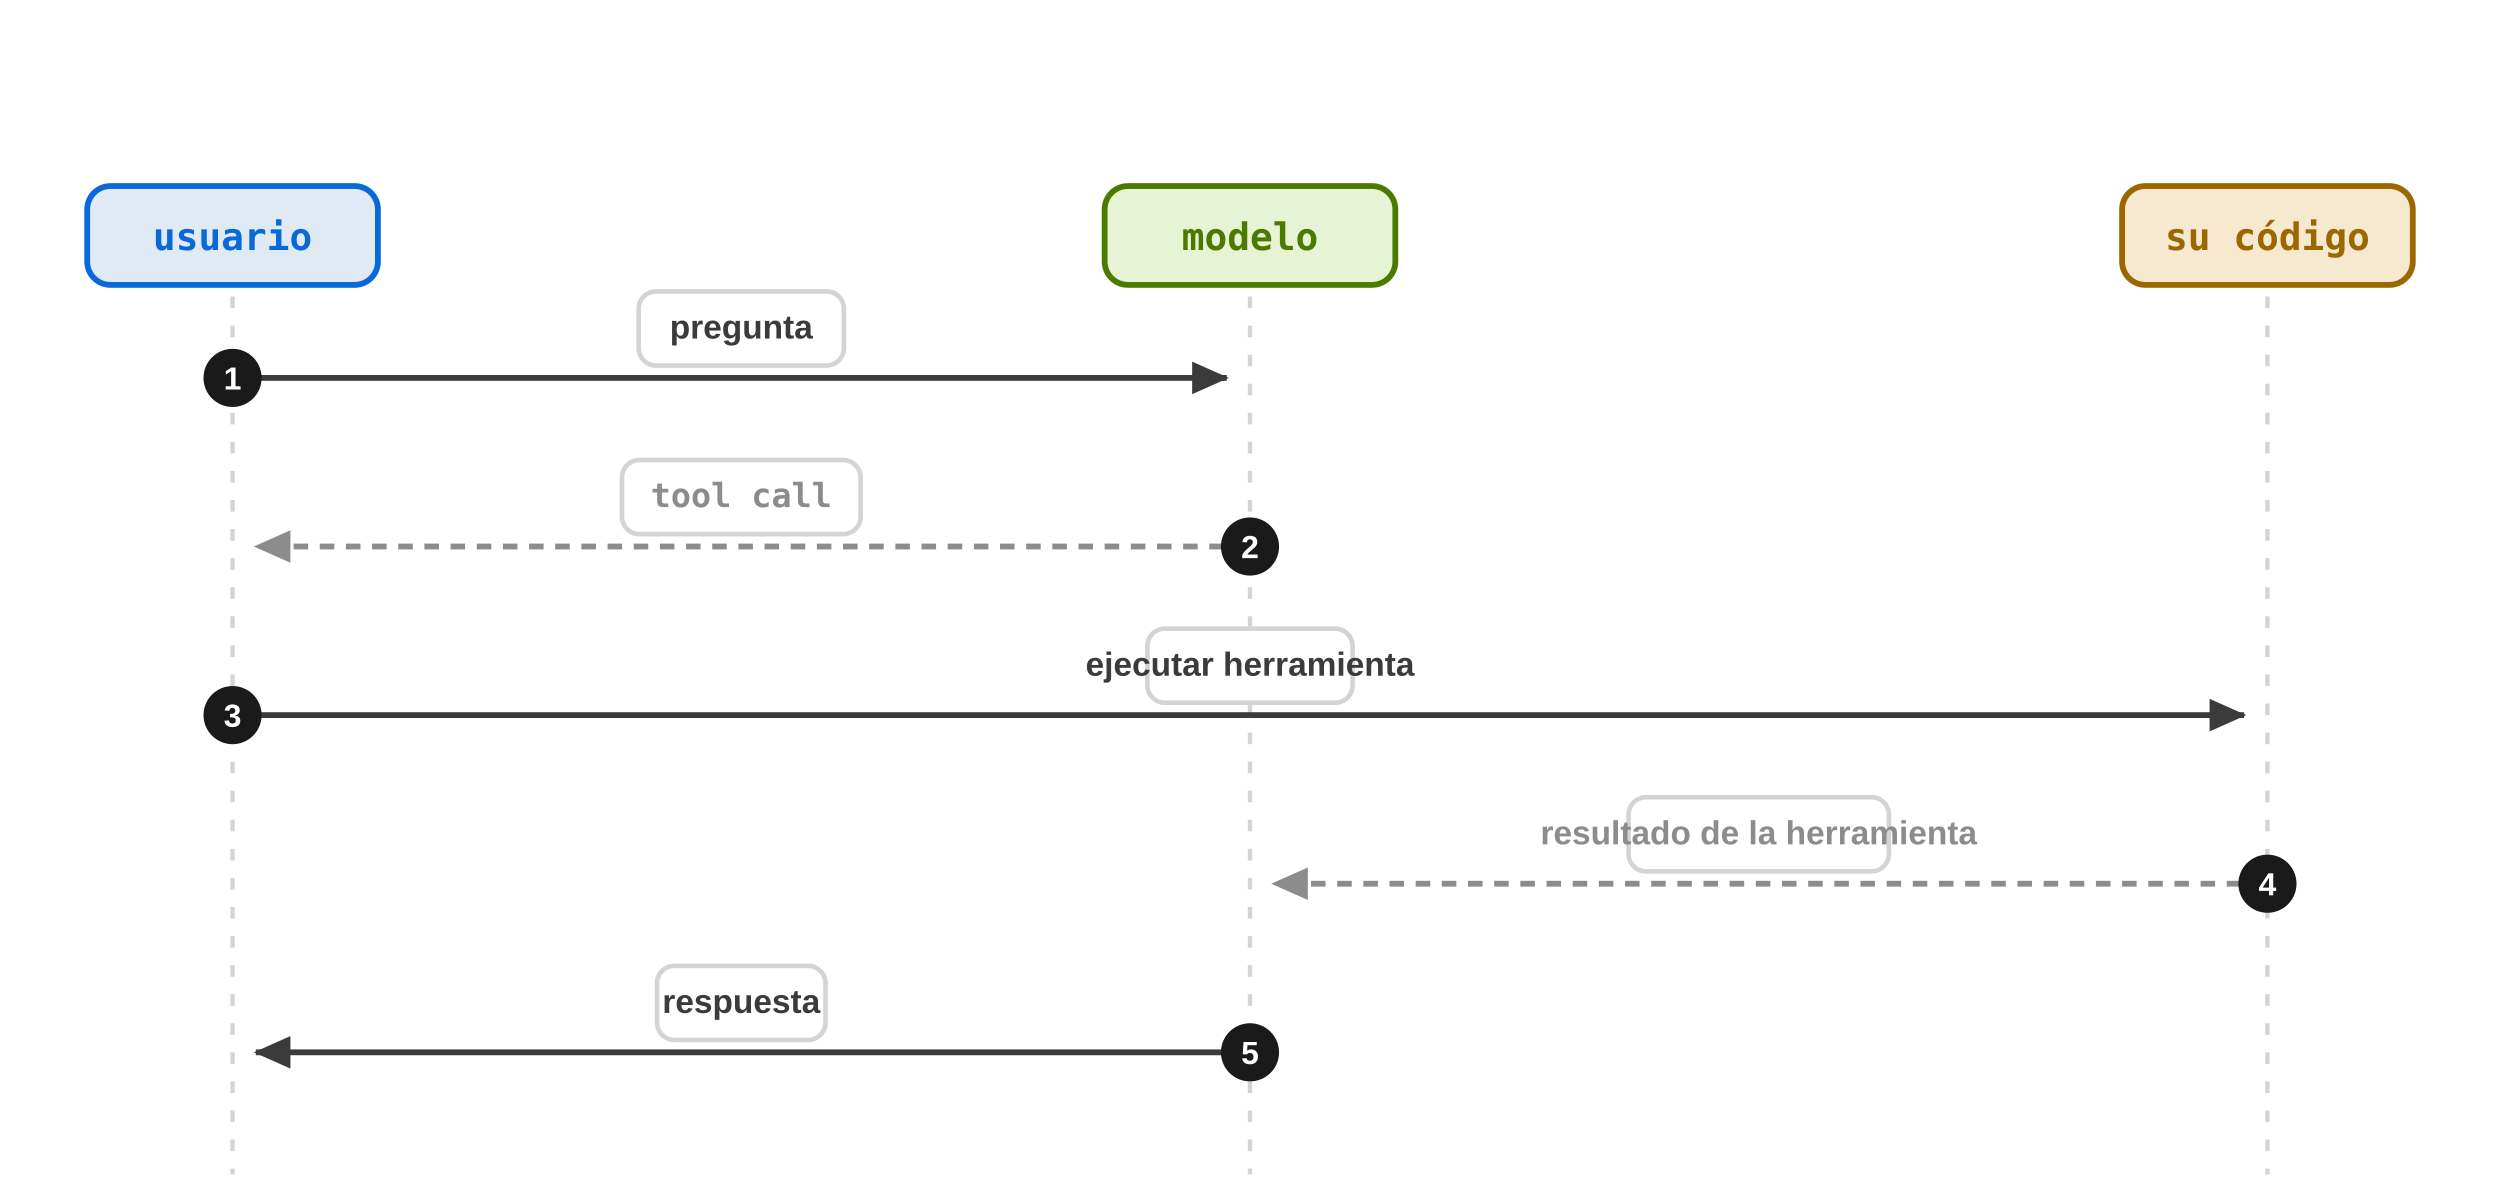
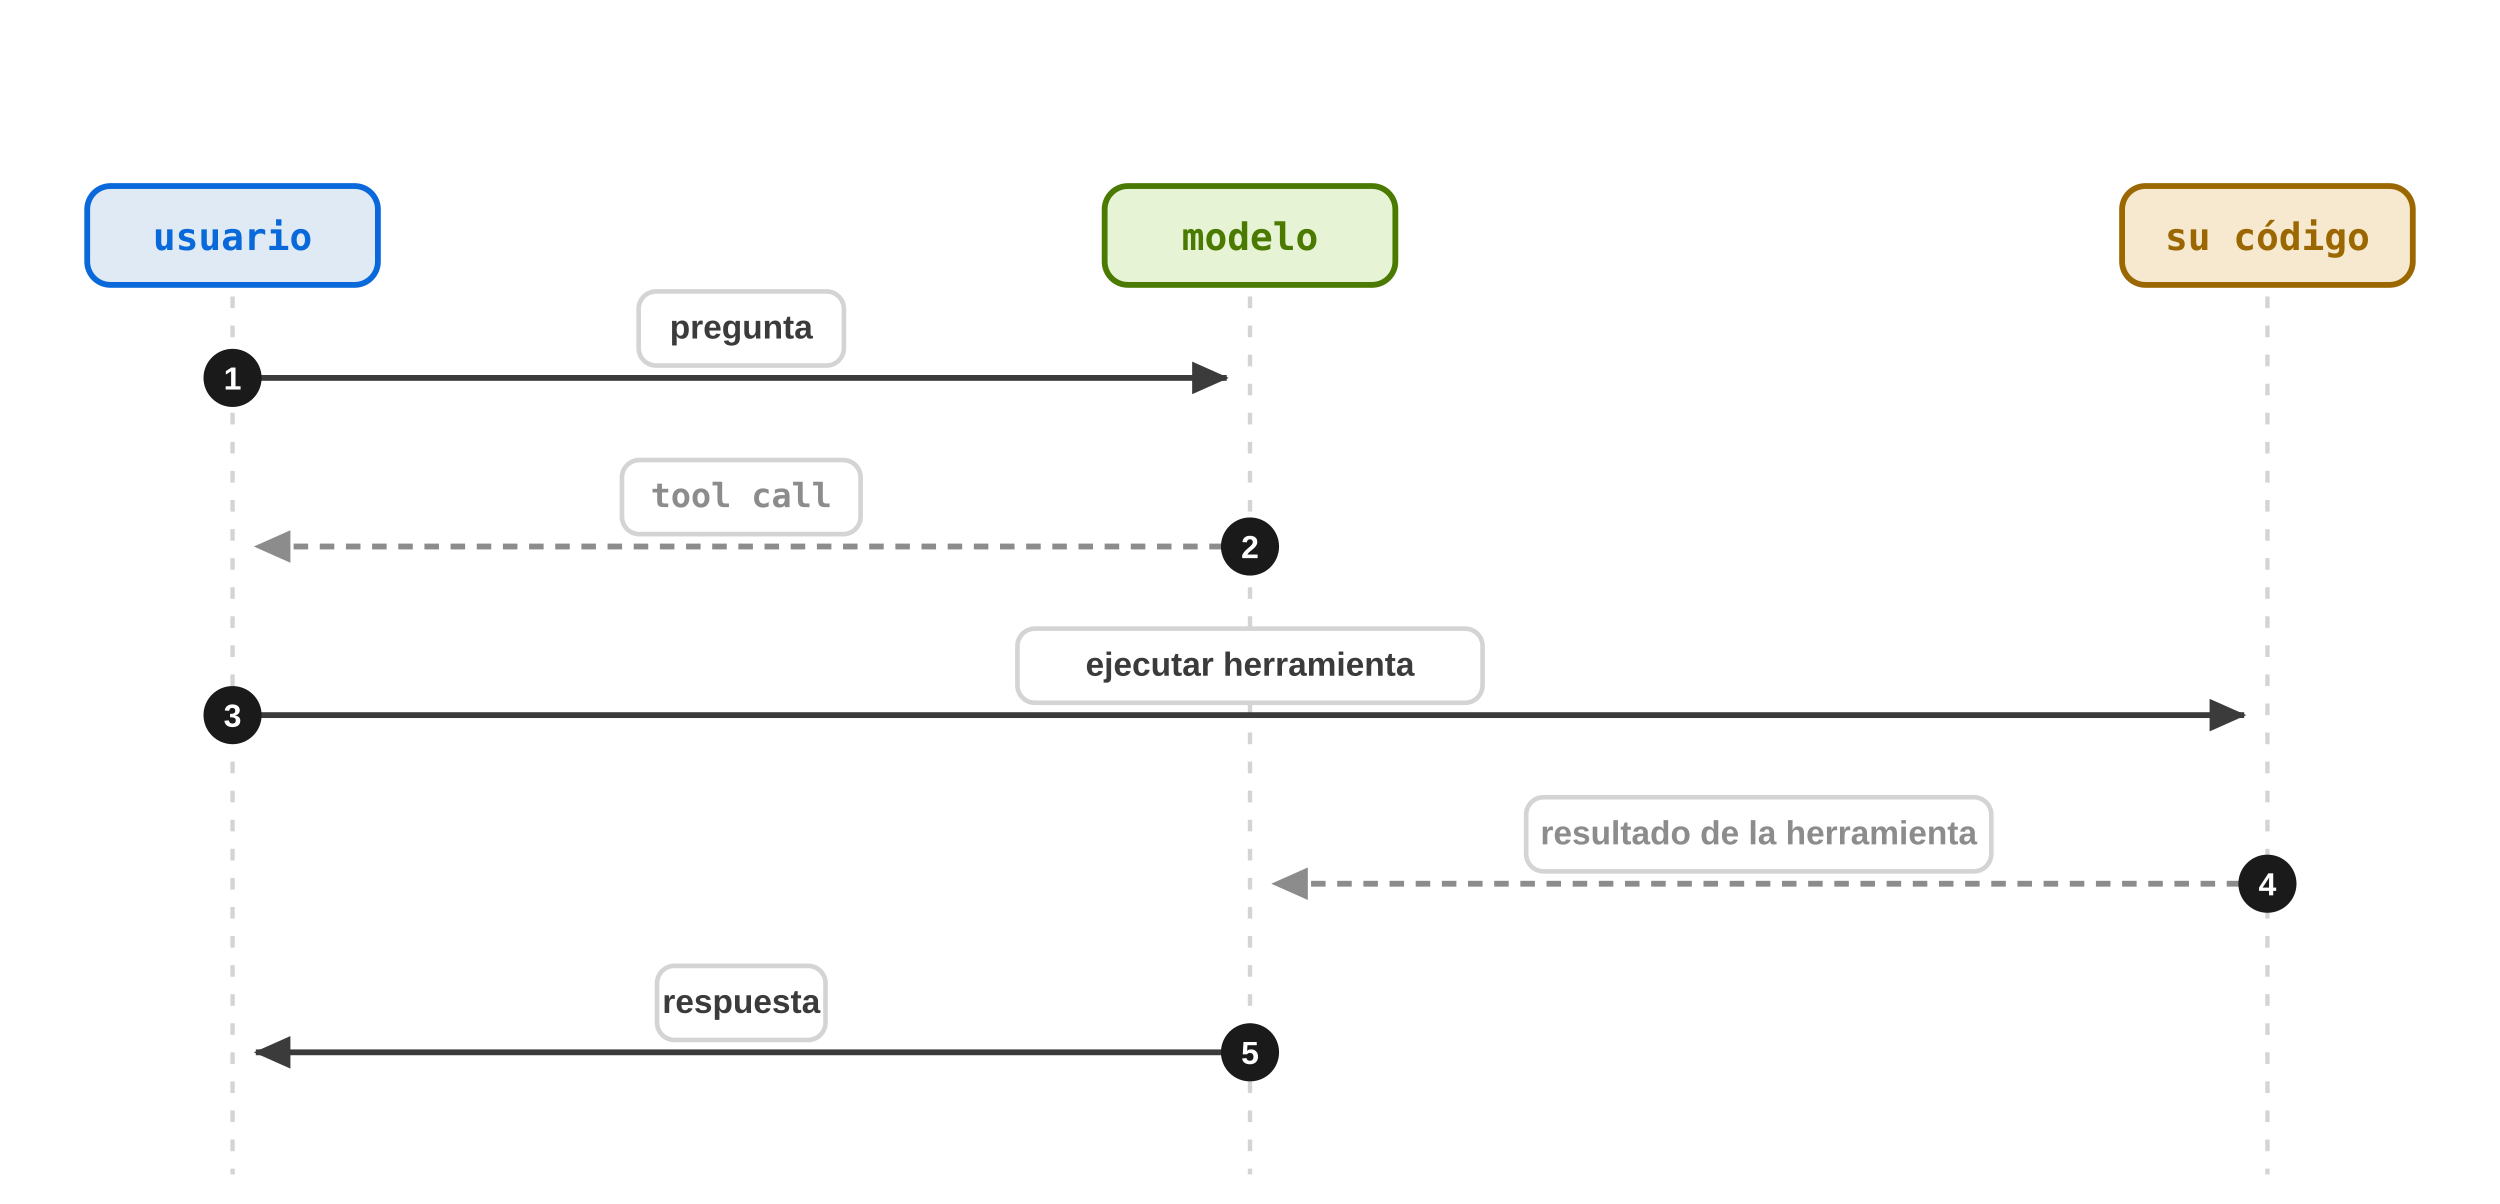
<svg xmlns="http://www.w3.org/2000/svg" data-locale="es-ES" class="gfx-dark" viewBox="0 0 860 414" role="img" aria-label="El LLM solicita, su código responde y el LLM concluye. El modelo nunca ejecuta su función; solo solicita la llamada." preserveAspectRatio="xMidYMid meet" style="width:100%;height:auto;display:block;background:#0d0d0d;border:1px solid #2a2a2a;border-radius:8px;padding:14px;max-width:1040px;margin:1.5rem auto">
  <defs>
    <marker id="sq-a" viewBox="0 0 10 10" refX="8.5" refY="5" markerWidth="7" markerHeight="7" orient="auto">
      <path d="M0,1 L9,5 L0,9 Z" fill="var(--gfx-ink2,#3b3b3b)" />
    </marker>
    <marker id="sq-r" viewBox="0 0 10 10" refX="8.5" refY="5" markerWidth="7" markerHeight="7" orient="auto">
      <path d="M0,1 L9,5 L0,9 Z" fill="var(--gfx-faint,#8c8c8c)" />
    </marker>
  </defs>
  <line x1="80" y1="102" x2="80" y2="404" stroke="var(--gfx-line,#d4d4d4)" stroke-width="1.5" stroke-dasharray="4 6" />
  <rect x="30" y="64" width="100" height="34" rx="8" fill="var(--gfx-tint-blue,#dfeaf5)" stroke="var(--gfx-blue,#0969da)" stroke-width="2" />
  <text x="80" y="86" font-family="ui-monospace, SFMono-Regular, Menlo, Consolas, monospace" font-size="13" fill="var(--gfx-blue,#0969da)" text-anchor="middle" font-weight="700">usuario</text>
  <line x1="430" y1="102" x2="430" y2="404" stroke="var(--gfx-line,#d4d4d4)" stroke-width="1.5" stroke-dasharray="4 6" />
  <rect x="380" y="64" width="100" height="34" rx="8" fill="var(--gfx-tint-green,#e6f3d4)" stroke="var(--gfx-green,#4a7a00)" stroke-width="2" />
  <text x="430" y="86" font-family="ui-monospace, SFMono-Regular, Menlo, Consolas, monospace" font-size="13" fill="var(--gfx-green,#4a7a00)" text-anchor="middle" font-weight="700">modelo</text>
  <line x1="780" y1="102" x2="780" y2="404" stroke="var(--gfx-line,#d4d4d4)" stroke-width="1.5" stroke-dasharray="4 6" />
  <rect x="730" y="64" width="100" height="34" rx="8" fill="var(--gfx-tint-amber,#f7e9cf)" stroke="var(--gfx-amber,#9a6700)" stroke-width="2" />
  <text x="780" y="86" font-family="ui-monospace, SFMono-Regular, Menlo, Consolas, monospace" font-size="13" fill="var(--gfx-amber,#9a6700)" text-anchor="middle" font-weight="700">su código</text>
  <path d="M 80 130 L 422 130" fill="none" stroke="var(--gfx-ink2,#3b3b3b)" stroke-width="2" marker-end="url(#sq-a)" />
  <circle cx="80" cy="130" r="10" fill="var(--gfx-ink,#1a1a1a)" />
  <text x="80" y="134" font-family="Arial, 'Helvetica Neue', Helvetica, sans-serif" font-size="11" fill="var(--gfx-bg,#ffffff)" text-anchor="middle" font-weight="700">1</text>
  <rect x="219.7" y="100.25" width="70.6" height="25.5" rx="6" fill="var(--gfx-bg,#ffffff)" stroke="var(--gfx-line,#d4d4d4)" stroke-width="1.6" />
  <text x="255" y="116.45" font-family="Arial, 'Helvetica Neue', Helvetica, sans-serif" font-size="11.5" fill="var(--gfx-ink2,#3b3b3b)" text-anchor="middle" font-weight="700">pregunta</text>
  <path d="M 430 188 L 88 188" fill="none" stroke="var(--gfx-faint,#8c8c8c)" stroke-width="2" stroke-dasharray="5 4" marker-end="url(#sq-r)" />
  <circle cx="430" cy="188" r="10" fill="var(--gfx-ink,#1a1a1a)" />
  <text x="430" y="192" font-family="Arial, 'Helvetica Neue', Helvetica, sans-serif" font-size="11" fill="var(--gfx-bg,#ffffff)" text-anchor="middle" font-weight="700">2</text>
  <rect x="213.95" y="158.25" width="82.1" height="25.5" rx="6" fill="var(--gfx-bg,#ffffff)" stroke="var(--gfx-line,#d4d4d4)" stroke-width="1.6" />
  <text x="255" y="174.45" font-family="ui-monospace, SFMono-Regular, Menlo, Consolas, monospace" font-size="11.5" fill="var(--gfx-faint,#8c8c8c)" text-anchor="middle" font-weight="700">tool call</text>
  <path d="M 80 246 L 772 246" fill="none" stroke="var(--gfx-ink2,#3b3b3b)" stroke-width="2" marker-end="url(#sq-a)" />
  <circle cx="80" cy="246" r="10" fill="var(--gfx-ink,#1a1a1a)" />
  <text x="80" y="250" font-family="Arial, 'Helvetica Neue', Helvetica, sans-serif" font-size="11" fill="var(--gfx-bg,#ffffff)" text-anchor="middle" font-weight="700">3</text>
-   <rect x="394.7" y="216.25" width="70.6" height="25.5" rx="6" fill="var(--gfx-bg,#ffffff)" stroke="var(--gfx-line,#d4d4d4)" stroke-width="1.6" />
+   <rect x="350" y="216.25" width="160" height="25.5" rx="6" fill="var(--gfx-bg,#ffffff)" stroke="var(--gfx-line,#d4d4d4)" stroke-width="1.6" />
  <text x="430" y="232.45" font-family="Arial, 'Helvetica Neue', Helvetica, sans-serif" font-size="11.5" fill="var(--gfx-ink2,#3b3b3b)" text-anchor="middle" font-weight="700">ejecutar herramienta</text>
  <path d="M 780 304 L 438 304" fill="none" stroke="var(--gfx-faint,#8c8c8c)" stroke-width="2" stroke-dasharray="5 4" marker-end="url(#sq-r)" />
  <circle cx="780" cy="304" r="10" fill="var(--gfx-ink,#1a1a1a)" />
  <text x="780" y="308" font-family="Arial, 'Helvetica Neue', Helvetica, sans-serif" font-size="11" fill="var(--gfx-bg,#ffffff)" text-anchor="middle" font-weight="700">4</text>
-   <rect x="560.212" y="274.25" width="89.575" height="25.5" rx="6" fill="var(--gfx-bg,#ffffff)" stroke="var(--gfx-line,#d4d4d4)" stroke-width="1.6" />
+   <rect x="525" y="274.25" width="160" height="25.5" rx="6" fill="var(--gfx-bg,#ffffff)" stroke="var(--gfx-line,#d4d4d4)" stroke-width="1.6" />
  <text x="605" y="290.45" font-family="Arial, 'Helvetica Neue', Helvetica, sans-serif" font-size="11.5" fill="var(--gfx-faint,#8c8c8c)" text-anchor="middle" font-weight="700">resultado de la herramienta</text>
  <path d="M 430 362 L 88 362" fill="none" stroke="var(--gfx-ink2,#3b3b3b)" stroke-width="2" marker-end="url(#sq-a)" />
  <circle cx="430" cy="362" r="10" fill="var(--gfx-ink,#1a1a1a)" />
  <text x="430" y="366" font-family="Arial, 'Helvetica Neue', Helvetica, sans-serif" font-size="11" fill="var(--gfx-bg,#ffffff)" text-anchor="middle" font-weight="700">5</text>
  <rect x="226.025" y="332.25" width="57.95" height="25.5" rx="6" fill="var(--gfx-bg,#ffffff)" stroke="var(--gfx-line,#d4d4d4)" stroke-width="1.6" />
  <text x="255" y="348.45" font-family="Arial, 'Helvetica Neue', Helvetica, sans-serif" font-size="11.5" fill="var(--gfx-ink2,#3b3b3b)" text-anchor="middle" font-weight="700">respuesta</text>
</svg>
